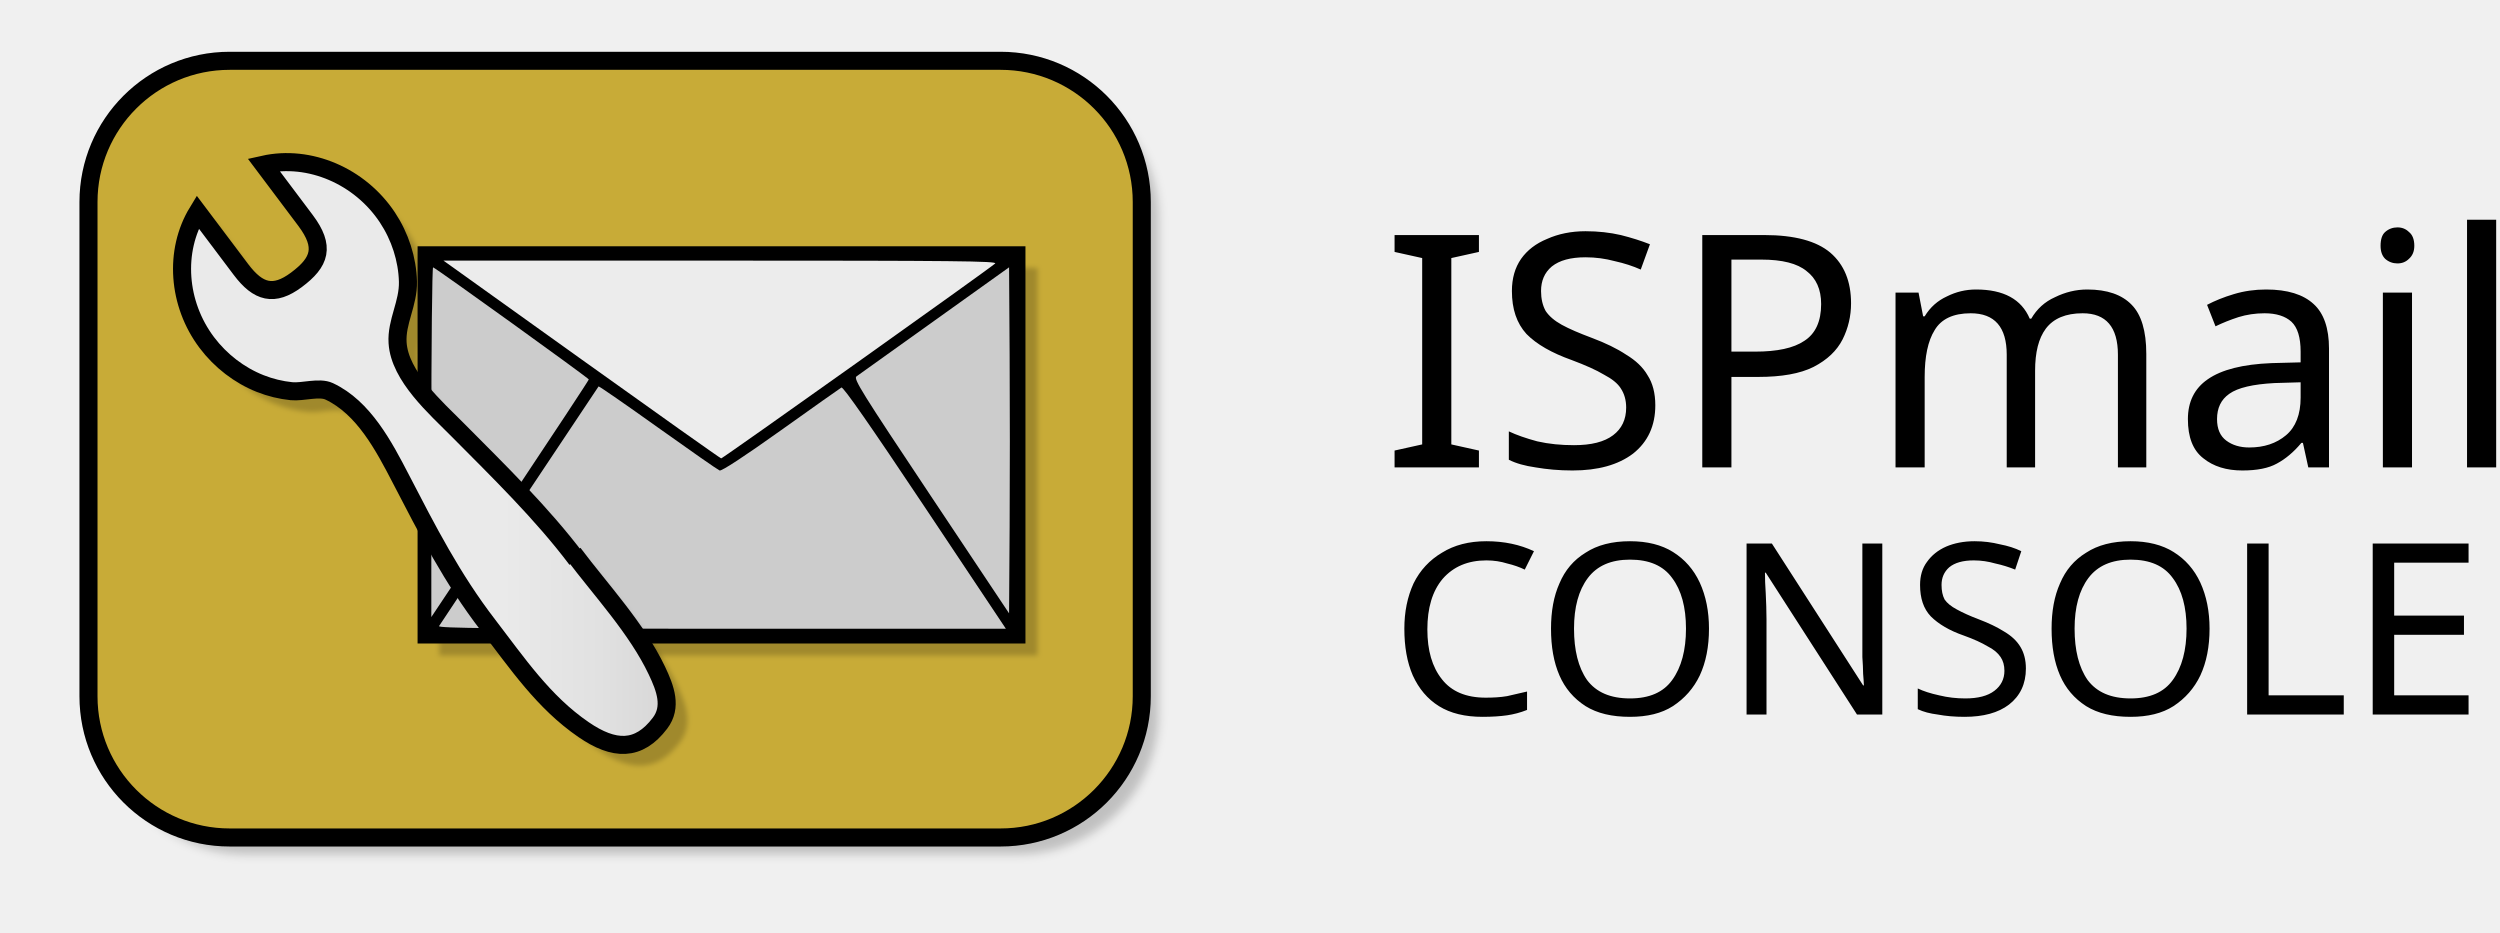
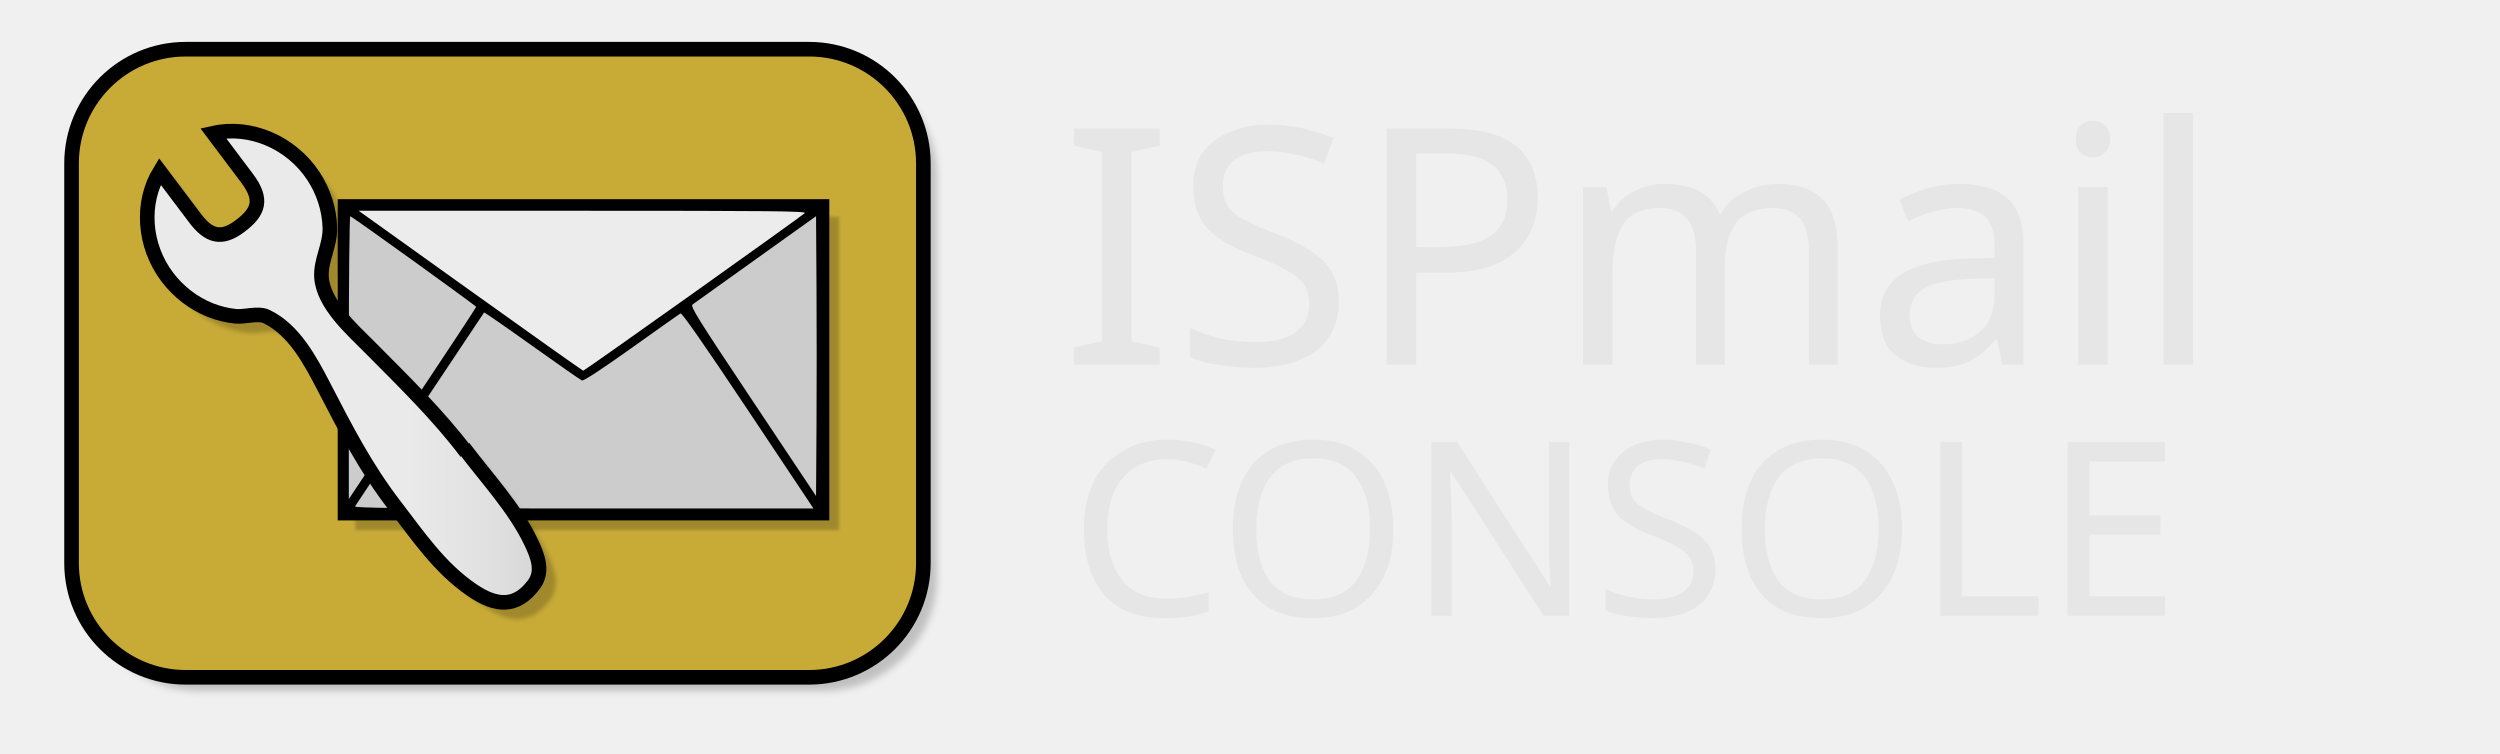
- <svg xmlns="http://www.w3.org/2000/svg" xmlns:xlink="http://www.w3.org/1999/xlink" width="50.938mm" height="18.99mm" viewBox="0 0 50.938 18.99" version="1.1" id="svg1886">
+ <svg xmlns="http://www.w3.org/2000/svg" xmlns:xlink="http://www.w3.org/1999/xlink" width="50.132mm" height="15.114mm" viewBox="0 0 50.132 15.114" version="1.1" id="svg1886">
  <defs id="defs1880">
    <filter style="color-interpolation-filters:sRGB" id="filter5238">
      <feGaussianBlur id="feGaussianBlur5240" stdDeviation="0.543" />
    </filter>
    <filter style="color-interpolation-filters:sRGB" id="filter5226">
      <feGaussianBlur id="feGaussianBlur5228" stdDeviation="0.287" />
    </filter>
    <filter style="color-interpolation-filters:sRGB" id="filter5196">
      <feGaussianBlur id="feGaussianBlur5198" stdDeviation="0.317" />
    </filter>
-     <linearGradient xlink:href="#XMLID_7_" id="linearGradient1796" gradientUnits="userSpaceOnUse" gradientTransform="matrix(0.1716876,0,0,0.1716876,-1.720361,20.56465)" x1="9.267" y1="255.324" x2="67.715" y2="255.324" />
+     <linearGradient xlink:href="#XMLID_7_" id="linearGradient1796" gradientUnits="userSpaceOnUse" gradientTransform="matrix(0.13665,0,0,0.13665,-3.485125,29.88777)" x1="9.267" y1="255.324" x2="67.715" y2="255.324" />
    <linearGradient gradientTransform="translate(-1.912244,-1.912245)" x1="7.052" x2="133.89" y1="63.737" gradientUnits="userSpaceOnUse" y2="63.737" id="XMLID_7_">
      <stop offset="0" stop-color="#EAEAEA" id="stop6" />
      <stop offset=".198" stop-color="#E1E1E1" id="stop8" />
      <stop offset=".523" stop-color="#C9C8C8" id="stop10" />
      <stop offset=".931" stop-color="#A1A0A0" id="stop12" />
      <stop offset="1" stop-color="#9A9999" id="stop14" />
    </linearGradient>
  </defs>
-   <g id="layer1" transform="translate(10.36787,-58.3826)">
-     <g id="g2753" transform="translate(0,-0.4176084)">
-       <rect transform="matrix(0.1716876,0,0,0.1716876,-20.6443,47.26987)" style="opacity:0.2;fill:#000000;fill-opacity:1;stroke:none;filter:url(#filter5238)" id="rect1750" width="125" height="92.173" x="72.355" y="76.376" ry="16.758" rx="16.758" />
-       <rect ry="2.877" y="60.039" x="-8.565" height="15.825" width="21.461" id="rect1752" style="fill:#c8ab37;fill-opacity:1;stroke:#000000;stroke-width:0.368;stroke-miterlimit:4;stroke-dasharray:none" rx="2.877" />
-       <g style="opacity:0.2;fill:#000000;filter:url(#filter5226)" id="g1770" transform="matrix(0.1716876,0,0,0.1716876,-3.955078,24.33017)">
-         <path id="path1754" d="m 15.275,278.07 h 70 v -45 h -70 z" style="fill:#000000;stroke:#000000;stroke-width:1px;stroke-linecap:butt;stroke-linejoin:miter;stroke-opacity:1" />
-         <path id="path1756" d="m 15.275,233.07 35,25 35,-25" style="fill:#000000;stroke:#000000;stroke-width:1px;stroke-linecap:butt;stroke-linejoin:miter;stroke-opacity:1" />
-         <path id="path1758" d="m 15.275,278.07 20,-30" style="fill:#000000;stroke:#000000;stroke-width:1px;stroke-linecap:butt;stroke-linejoin:miter;stroke-opacity:1" />
-         <path style="fill:#000000;stroke:#000000;stroke-width:1px;stroke-linecap:butt;stroke-linejoin:miter;stroke-opacity:1" d="m 85.275,278.07 -20,-30" id="path1760" />
-         <path id="path1762" d="M 33.666,245.429 17.276,233.7 H 50.198 c 27.764,0 32.864,0.054 32.552,0.343 -0.667,0.619 -32.333,23.143 -32.516,23.129 -0.098,-0.008 -7.554,-5.292 -16.568,-11.743 z" style="fill:#000000;fill-opacity:1;stroke:none" />
-         <path id="path1764" d="m 15.837,255.208 c -4.7e-5,-11.436 0.095,-20.754 0.211,-20.708 0.474,0.189 18.477,13.152 18.477,13.304 -4.7e-5,0.091 -4.205,6.472 -9.344,14.181 l -9.344,14.016 z" style="fill:#000000;fill-opacity:1;stroke:none" />
-         <path id="path1766" d="m 16.753,277.073 c 0.234,-0.391 18.818,-28.311 18.932,-28.443 0.046,-0.053 3.21,2.137 7.031,4.867 3.822,2.73 7.121,5.029 7.332,5.11 0.243,0.093 2.901,-1.647 7.266,-4.759 3.786,-2.698 7.021,-4.988 7.191,-5.087 0.208,-0.122 3.426,4.495 9.913,14.223 l 9.605,14.405 H 50.294 c -26.916,0 -33.692,-0.064 -33.541,-0.316 z" style="fill:#000000;fill-opacity:1;stroke:none" />
-         <path id="path1768" d="m 75.131,261.655 c -8.292,-12.441 -9.224,-13.94 -8.839,-14.215 0.237,-0.17 4.408,-3.151 9.27,-6.626 l 8.839,-6.318 0.066,10.354 c 0.036,5.695 0.036,14.934 0,20.533 l -0.066,10.179 z" style="fill:#000000;fill-opacity:1;stroke:none" />
-       </g>
-       <g style="stroke-width:2.141;stroke-miterlimit:4;stroke-dasharray:none" transform="matrix(0.1716876,0,0,0.1716876,-4.298453,23.98679)" id="g1788">
-         <path style="fill:#ffffff;stroke:#000000;stroke-width:2.141;stroke-linecap:butt;stroke-linejoin:miter;stroke-miterlimit:4;stroke-dasharray:none;stroke-opacity:1" d="m 15.275,278.07 h 70 v -45 h -70 z" id="path1772" />
-         <path style="fill:none;stroke:#000000;stroke-width:2.141;stroke-linecap:butt;stroke-linejoin:miter;stroke-miterlimit:4;stroke-dasharray:none;stroke-opacity:1" d="m 15.275,233.07 35,25 35,-25" id="path1774" />
-         <path style="fill:none;stroke:#000000;stroke-width:2.141;stroke-linecap:butt;stroke-linejoin:miter;stroke-miterlimit:4;stroke-dasharray:none;stroke-opacity:1" d="m 15.275,278.07 20,-30" id="path1776" />
-         <path id="path1778" d="m 85.275,278.07 -20,-30" style="fill:none;stroke:#000000;stroke-width:2.141;stroke-linecap:butt;stroke-linejoin:miter;stroke-miterlimit:4;stroke-dasharray:none;stroke-opacity:1" />
-         <path style="fill:#ececec;fill-opacity:1;stroke:none" d="M 33.666,245.429 17.276,233.7 H 50.198 c 27.764,0 32.864,0.054 32.552,0.343 -0.667,0.619 -32.333,23.143 -32.516,23.129 -0.098,-0.008 -7.554,-5.292 -16.568,-11.743 z" id="path1780" />
-         <path style="fill:#cccccc;fill-opacity:1;stroke:none" d="m 15.837,255.208 c -4.7e-5,-11.436 0.095,-20.754 0.211,-20.708 0.474,0.189 18.477,13.152 18.477,13.304 -4.7e-5,0.091 -4.205,6.472 -9.344,14.181 l -9.344,14.016 z" id="path1782" />
-         <path style="fill:#cccccc;fill-opacity:1;stroke:none" d="m 16.753,277.073 c 0.234,-0.391 18.818,-28.311 18.932,-28.443 0.046,-0.053 3.21,2.137 7.031,4.867 3.822,2.73 7.121,5.029 7.332,5.11 0.243,0.093 2.901,-1.647 7.266,-4.759 3.786,-2.698 7.021,-4.988 7.191,-5.087 0.208,-0.122 3.426,4.495 9.913,14.223 l 9.605,14.405 H 50.294 c -26.916,0 -33.692,-0.064 -33.541,-0.316 z" id="path1784" />
-         <path style="fill:#cccccc;fill-opacity:1;stroke:none" d="m 75.131,261.655 c -8.292,-12.441 -9.224,-13.94 -8.839,-14.215 0.237,-0.17 4.408,-3.151 9.27,-6.626 l 8.839,-6.318 0.066,10.354 c 0.036,5.695 0.036,14.934 0,20.533 l -0.066,10.179 z" id="path1786" />
-       </g>
-       <path transform="matrix(0.1716876,0,0,0.1716876,-20.6443,47.26987)" id="path1790" d="m 130.293,135.544 c -4.117,-5.47 -9.293,-10.499 -14.071,-15.327 -2.636,-2.663 -6.934,-6.398 -7.183,-10.385 -0.154,-2.481 1.296,-4.66 1.226,-7.265 -0.07,-2.664 -0.929,-5.333 -2.44,-7.612 -3.259,-4.915 -9.246,-7.476 -14.69,-6.259 l 4.968,6.608 c 2.35,3.126 1.762,4.953 -1.088,7.07 -2.652,1.969 -4.507,1.497 -6.563,-1.235 -1.715,-2.278 -3.429,-4.556 -5.143,-6.834 -2.825,4.629 -2.376,10.896 1.088,15.501 1.636,2.175 3.86,3.886 6.348,4.867 1.193,0.47 2.442,0.774 3.696,0.9 1.335,0.133 3.299,-0.536 4.471,0.015 4.094,1.917 6.501,6.518 8.508,10.393 3.157,6.093 6.082,11.812 10.331,17.342 3.497,4.552 6.586,9.147 11.344,12.412 3.622,2.485 6.533,2.596 9.077,-0.761 1.457,-1.918 0.647,-4.103 -0.371,-6.245 -2.387,-5.019 -6.593,-9.486 -9.924,-13.92" style="opacity:0.2;fill:#000000;fill-opacity:1;stroke:#000000;stroke-width:0.942;stroke-miterlimit:4;stroke-dasharray:none;stroke-opacity:1;filter:url(#filter5196)" />
-       <path style="fill:url(#linearGradient1796);fill-opacity:1;stroke:#000000;stroke-width:0.368;stroke-miterlimit:4;stroke-dasharray:none;stroke-opacity:1" d="m 1.382,70.198 c -0.707,-0.939 -1.595,-1.803 -2.416,-2.631 -0.453,-0.457 -1.191,-1.099 -1.233,-1.783 -0.027,-0.426 0.222,-0.8 0.211,-1.247 -0.012,-0.457 -0.16,-0.916 -0.419,-1.307 -0.56,-0.844 -1.587,-1.284 -2.522,-1.075 l 0.853,1.135 c 0.403,0.537 0.303,0.85 -0.187,1.214 -0.455,0.338 -0.774,0.257 -1.127,-0.212 -0.294,-0.391 -0.589,-0.782 -0.883,-1.173 -0.485,0.795 -0.408,1.871 0.187,2.661 0.281,0.373 0.663,0.667 1.09,0.836 0.205,0.081 0.419,0.133 0.635,0.155 0.229,0.023 0.566,-0.092 0.768,0.003 0.703,0.329 1.116,1.119 1.461,1.784 0.542,1.046 1.044,2.028 1.774,2.977 0.6,0.781 1.131,1.571 1.948,2.131 0.622,0.427 1.122,0.446 1.558,-0.131 0.25,-0.329 0.111,-0.704 -0.064,-1.072 -0.41,-0.862 -1.132,-1.629 -1.704,-2.39" id="path1792" />
+   <g id="layer1" transform="translate(10.36787,-60.32031)">
+     <rect rx="16.758" ry="16.758" y="76.376" x="72.355" height="92.173" width="125" id="rect1750" style="opacity:0.2;fill:#000000;fill-opacity:1;stroke:none;filter:url(#filter5238)" transform="matrix(0.13665,0,0,0.13665,-18.54711,51.14305)" />
+     <rect rx="2.29" style="fill:#c8ab37;fill-opacity:1;stroke:#000000;stroke-width:0.293;stroke-miterlimit:4;stroke-dasharray:none" id="rect1752" width="17.081" height="12.595" x="-8.933" y="61.307" ry="2.29" />
+     <g transform="matrix(0.13665,0,0,0.13665,-5.263786,32.88483)" id="g1770" style="opacity:0.2;fill:#000000;filter:url(#filter5226)">
+       <path style="fill:#000000;stroke:#000000;stroke-width:1px;stroke-linecap:butt;stroke-linejoin:miter;stroke-opacity:1" d="m 15.275,278.07 h 70 v -45 h -70 z" id="path1754" />
+       <path style="fill:#000000;stroke:#000000;stroke-width:1px;stroke-linecap:butt;stroke-linejoin:miter;stroke-opacity:1" d="m 15.275,233.07 35,25 35,-25" id="path1756" />
+       <path style="fill:#000000;stroke:#000000;stroke-width:1px;stroke-linecap:butt;stroke-linejoin:miter;stroke-opacity:1" d="m 15.275,278.07 20,-30" id="path1758" />
+       <path id="path1760" d="m 85.275,278.07 -20,-30" style="fill:#000000;stroke:#000000;stroke-width:1px;stroke-linecap:butt;stroke-linejoin:miter;stroke-opacity:1" />
+       <path style="fill:#000000;fill-opacity:1;stroke:none" d="M 33.666,245.429 17.276,233.7 H 50.198 c 27.764,0 32.864,0.054 32.552,0.343 -0.667,0.619 -32.333,23.143 -32.516,23.129 -0.098,-0.008 -7.554,-5.292 -16.568,-11.743 z" id="path1762" />
+       <path style="fill:#000000;fill-opacity:1;stroke:none" d="m 15.837,255.208 c -4.7e-5,-11.436 0.095,-20.754 0.211,-20.708 0.474,0.189 18.477,13.152 18.477,13.304 -4.7e-5,0.091 -4.205,6.472 -9.344,14.181 l -9.344,14.016 z" id="path1764" />
+       <path style="fill:#000000;fill-opacity:1;stroke:none" d="m 16.753,277.073 c 0.234,-0.391 18.818,-28.311 18.932,-28.443 0.046,-0.053 3.21,2.137 7.031,4.867 3.822,2.73 7.121,5.029 7.332,5.11 0.243,0.093 2.901,-1.647 7.266,-4.759 3.786,-2.698 7.021,-4.988 7.191,-5.087 0.208,-0.122 3.426,4.495 9.913,14.223 l 9.605,14.405 H 50.294 c -26.916,0 -33.692,-0.064 -33.541,-0.316 z" id="path1766" />
+       <path style="fill:#000000;fill-opacity:1;stroke:none" d="m 75.131,261.655 c -8.292,-12.441 -9.224,-13.94 -8.839,-14.215 0.237,-0.17 4.408,-3.151 9.27,-6.626 l 8.839,-6.318 0.066,10.354 c 0.036,5.695 0.036,14.934 0,20.533 l -0.066,10.179 z" id="path1768" />
    </g>
-     <text xml:space="preserve" style="font-style:normal;font-variant:normal;font-weight:normal;font-stretch:normal;font-size:7.986px;line-height:0%;font-family:Ubuntu;-inkscape-font-specification:Ubuntu;letter-spacing:0px;word-spacing:0px;fill:#000000;fill-opacity:1;stroke:none;stroke-width:0.666" x="17.781" y="67.904" id="text4671">
-       <tspan id="tspan4673" x="17.781" y="67.904" style="font-size:6.638px;line-height:1.25;fill:#000000;stroke:none;stroke-width:0.666">ISPmail</tspan>
+     <g id="g1788" transform="matrix(0.13665,0,0,0.13665,-5.537086,32.61153)" style="stroke-width:2.141;stroke-miterlimit:4;stroke-dasharray:none">
+       <path id="path1772" d="m 15.275,278.07 h 70 v -45 h -70 z" style="fill:#ffffff;stroke:#000000;stroke-width:2.141;stroke-linecap:butt;stroke-linejoin:miter;stroke-miterlimit:4;stroke-dasharray:none;stroke-opacity:1" />
+       <path id="path1774" d="m 15.275,233.07 35,25 35,-25" style="fill:none;stroke:#000000;stroke-width:2.141;stroke-linecap:butt;stroke-linejoin:miter;stroke-miterlimit:4;stroke-dasharray:none;stroke-opacity:1" />
+       <path id="path1776" d="m 15.275,278.07 20,-30" style="fill:none;stroke:#000000;stroke-width:2.141;stroke-linecap:butt;stroke-linejoin:miter;stroke-miterlimit:4;stroke-dasharray:none;stroke-opacity:1" />
+       <path style="fill:none;stroke:#000000;stroke-width:2.141;stroke-linecap:butt;stroke-linejoin:miter;stroke-miterlimit:4;stroke-dasharray:none;stroke-opacity:1" d="m 85.275,278.07 -20,-30" id="path1778" />
+       <path id="path1780" d="M 33.666,245.429 17.276,233.7 H 50.198 c 27.764,0 32.864,0.054 32.552,0.343 -0.667,0.619 -32.333,23.143 -32.516,23.129 -0.098,-0.008 -7.554,-5.292 -16.568,-11.743 z" style="fill:#ececec;fill-opacity:1;stroke:none" />
+       <path id="path1782" d="m 15.837,255.208 c -4.7e-5,-11.436 0.095,-20.754 0.211,-20.708 0.474,0.189 18.477,13.152 18.477,13.304 -4.7e-5,0.091 -4.205,6.472 -9.344,14.181 l -9.344,14.016 z" style="fill:#cccccc;fill-opacity:1;stroke:none" />
+       <path id="path1784" d="m 16.753,277.073 c 0.234,-0.391 18.818,-28.311 18.932,-28.443 0.046,-0.053 3.21,2.137 7.031,4.867 3.822,2.73 7.121,5.029 7.332,5.11 0.243,0.093 2.901,-1.647 7.266,-4.759 3.786,-2.698 7.021,-4.988 7.191,-5.087 0.208,-0.122 3.426,4.495 9.913,14.223 l 9.605,14.405 H 50.294 c -26.916,0 -33.692,-0.064 -33.541,-0.316 z" style="fill:#cccccc;fill-opacity:1;stroke:none" />
+       <path id="path1786" d="m 75.131,261.655 c -8.292,-12.441 -9.224,-13.94 -8.839,-14.215 0.237,-0.17 4.408,-3.151 9.27,-6.626 l 8.839,-6.318 0.066,10.354 c 0.036,5.695 0.036,14.934 0,20.533 l -0.066,10.179 z" style="fill:#cccccc;fill-opacity:1;stroke:none" />
+     </g>
+     <path style="opacity:0.2;fill:#000000;fill-opacity:1;stroke:#000000;stroke-width:0.942;stroke-miterlimit:4;stroke-dasharray:none;stroke-opacity:1;filter:url(#filter5196)" d="m 130.293,135.544 c -4.117,-5.47 -9.293,-10.499 -14.071,-15.327 -2.636,-2.663 -6.934,-6.398 -7.183,-10.385 -0.154,-2.481 1.296,-4.66 1.226,-7.265 -0.07,-2.664 -0.929,-5.333 -2.44,-7.612 -3.259,-4.915 -9.246,-7.476 -14.69,-6.259 l 4.968,6.608 c 2.35,3.126 1.762,4.953 -1.088,7.07 -2.652,1.969 -4.507,1.497 -6.563,-1.235 -1.715,-2.278 -3.429,-4.556 -5.143,-6.834 -2.825,4.629 -2.376,10.896 1.088,15.501 1.636,2.175 3.86,3.886 6.348,4.867 1.193,0.47 2.442,0.774 3.696,0.9 1.335,0.133 3.299,-0.536 4.471,0.015 4.094,1.917 6.501,6.518 8.508,10.393 3.157,6.093 6.082,11.812 10.331,17.342 3.497,4.552 6.586,9.147 11.344,12.412 3.622,2.485 6.533,2.596 9.077,-0.761 1.457,-1.918 0.647,-4.103 -0.371,-6.245 -2.387,-5.019 -6.593,-9.486 -9.924,-13.92" id="path1790" transform="matrix(0.13665,0,0,0.13665,-18.54711,51.14305)" />
+     <path id="path1792" d="m -1.016,69.392 c -0.563,-0.748 -1.27,-1.435 -1.923,-2.094 -0.36,-0.364 -0.948,-0.874 -0.982,-1.419 -0.021,-0.339 0.177,-0.637 0.168,-0.993 -0.01,-0.364 -0.127,-0.729 -0.333,-1.04 -0.445,-0.672 -1.263,-1.022 -2.007,-0.855 l 0.679,0.903 c 0.321,0.427 0.241,0.677 -0.149,0.966 -0.362,0.269 -0.616,0.205 -0.897,-0.169 -0.234,-0.311 -0.469,-0.623 -0.703,-0.934 -0.386,0.633 -0.325,1.489 0.149,2.118 0.224,0.297 0.528,0.531 0.867,0.665 0.163,0.064 0.334,0.106 0.505,0.123 0.182,0.018 0.451,-0.073 0.611,0.002 0.559,0.262 0.888,0.891 1.163,1.42 0.431,0.833 0.831,1.614 1.412,2.37 0.478,0.622 0.9,1.25 1.55,1.696 0.495,0.34 0.893,0.355 1.24,-0.104 0.199,-0.262 0.088,-0.561 -0.051,-0.853 -0.326,-0.686 -0.901,-1.296 -1.356,-1.902" style="fill:url(#linearGradient1796);fill-opacity:1;stroke:#000000;stroke-width:0.293;stroke-miterlimit:4;stroke-dasharray:none;stroke-opacity:1" />
+     <text xml:space="preserve" style="font-style:normal;font-variant:normal;font-weight:normal;font-stretch:normal;font-size:7.986px;line-height:0%;font-family:Ubuntu;-inkscape-font-specification:Ubuntu;letter-spacing:0px;word-spacing:0px;fill:#e6e6e6;fill-opacity:1;stroke:none;stroke-width:0.666" x="10.901" y="67.63" id="text4671">
+       <tspan id="tspan4673" x="10.901" y="67.63" style="font-size:6.638px;line-height:1.25;fill:#e6e6e6;stroke:none;stroke-width:0.666">ISPmail</tspan>
    </text>
-     <text xml:space="preserve" style="font-style:normal;font-variant:normal;font-weight:normal;font-stretch:normal;font-size:5.872px;line-height:0%;font-family:Ubuntu;-inkscape-font-specification:Ubuntu;letter-spacing:0px;word-spacing:0px;fill:#000000;fill-opacity:1;stroke:none;stroke-width:0.489" x="17.951" y="72.942" id="text4671-3">
-       <tspan id="tspan4673-6" x="17.951" y="72.942" style="font-size:4.881px;line-height:1.25;fill:#000000;stroke-width:0.489">CONSOLE</tspan>
+     <text xml:space="preserve" style="font-style:normal;font-variant:normal;font-weight:normal;font-stretch:normal;font-size:5.872px;line-height:0%;font-family:Ubuntu;-inkscape-font-specification:Ubuntu;letter-spacing:0px;word-spacing:0px;fill:#e6e6e6;fill-opacity:1;stroke:none;stroke-width:0.489" x="11.072" y="72.668" id="text4671-3">
+       <tspan id="tspan4673-6" x="11.072" y="72.668" style="font-size:4.881px;line-height:1.25;fill:#e6e6e6;stroke-width:0.489">CONSOLE</tspan>
    </text>
  </g>
</svg>
